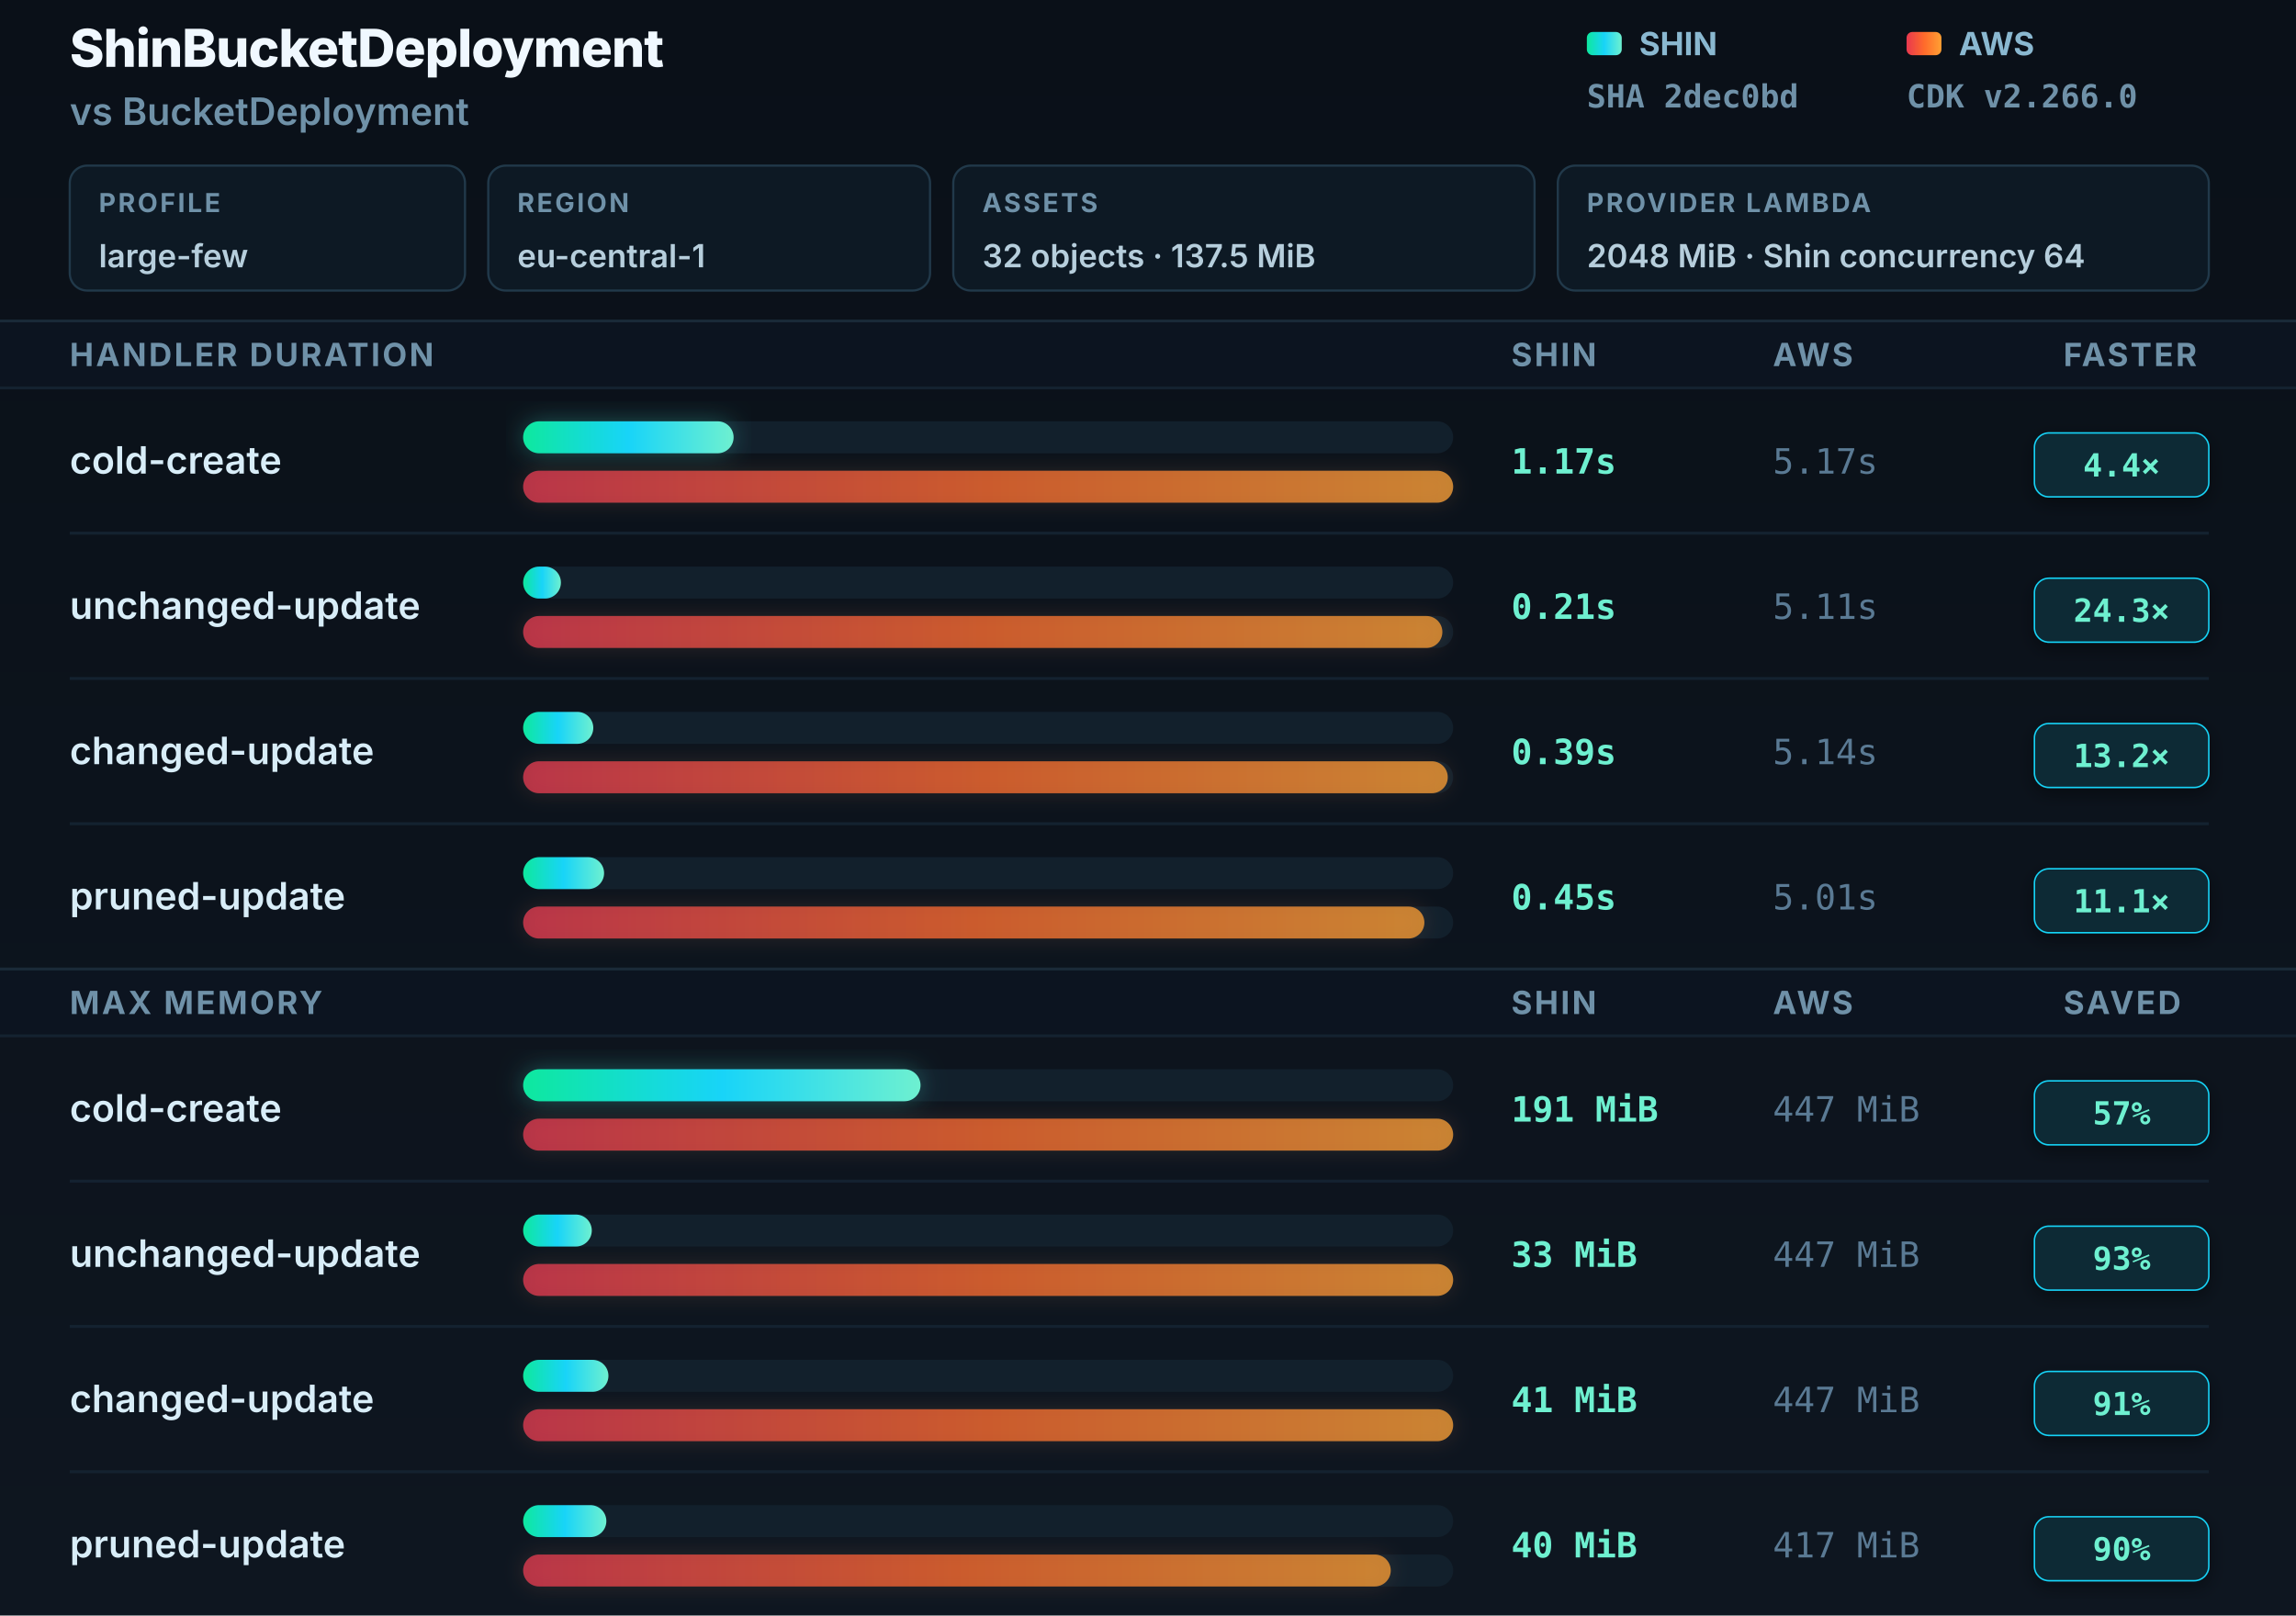
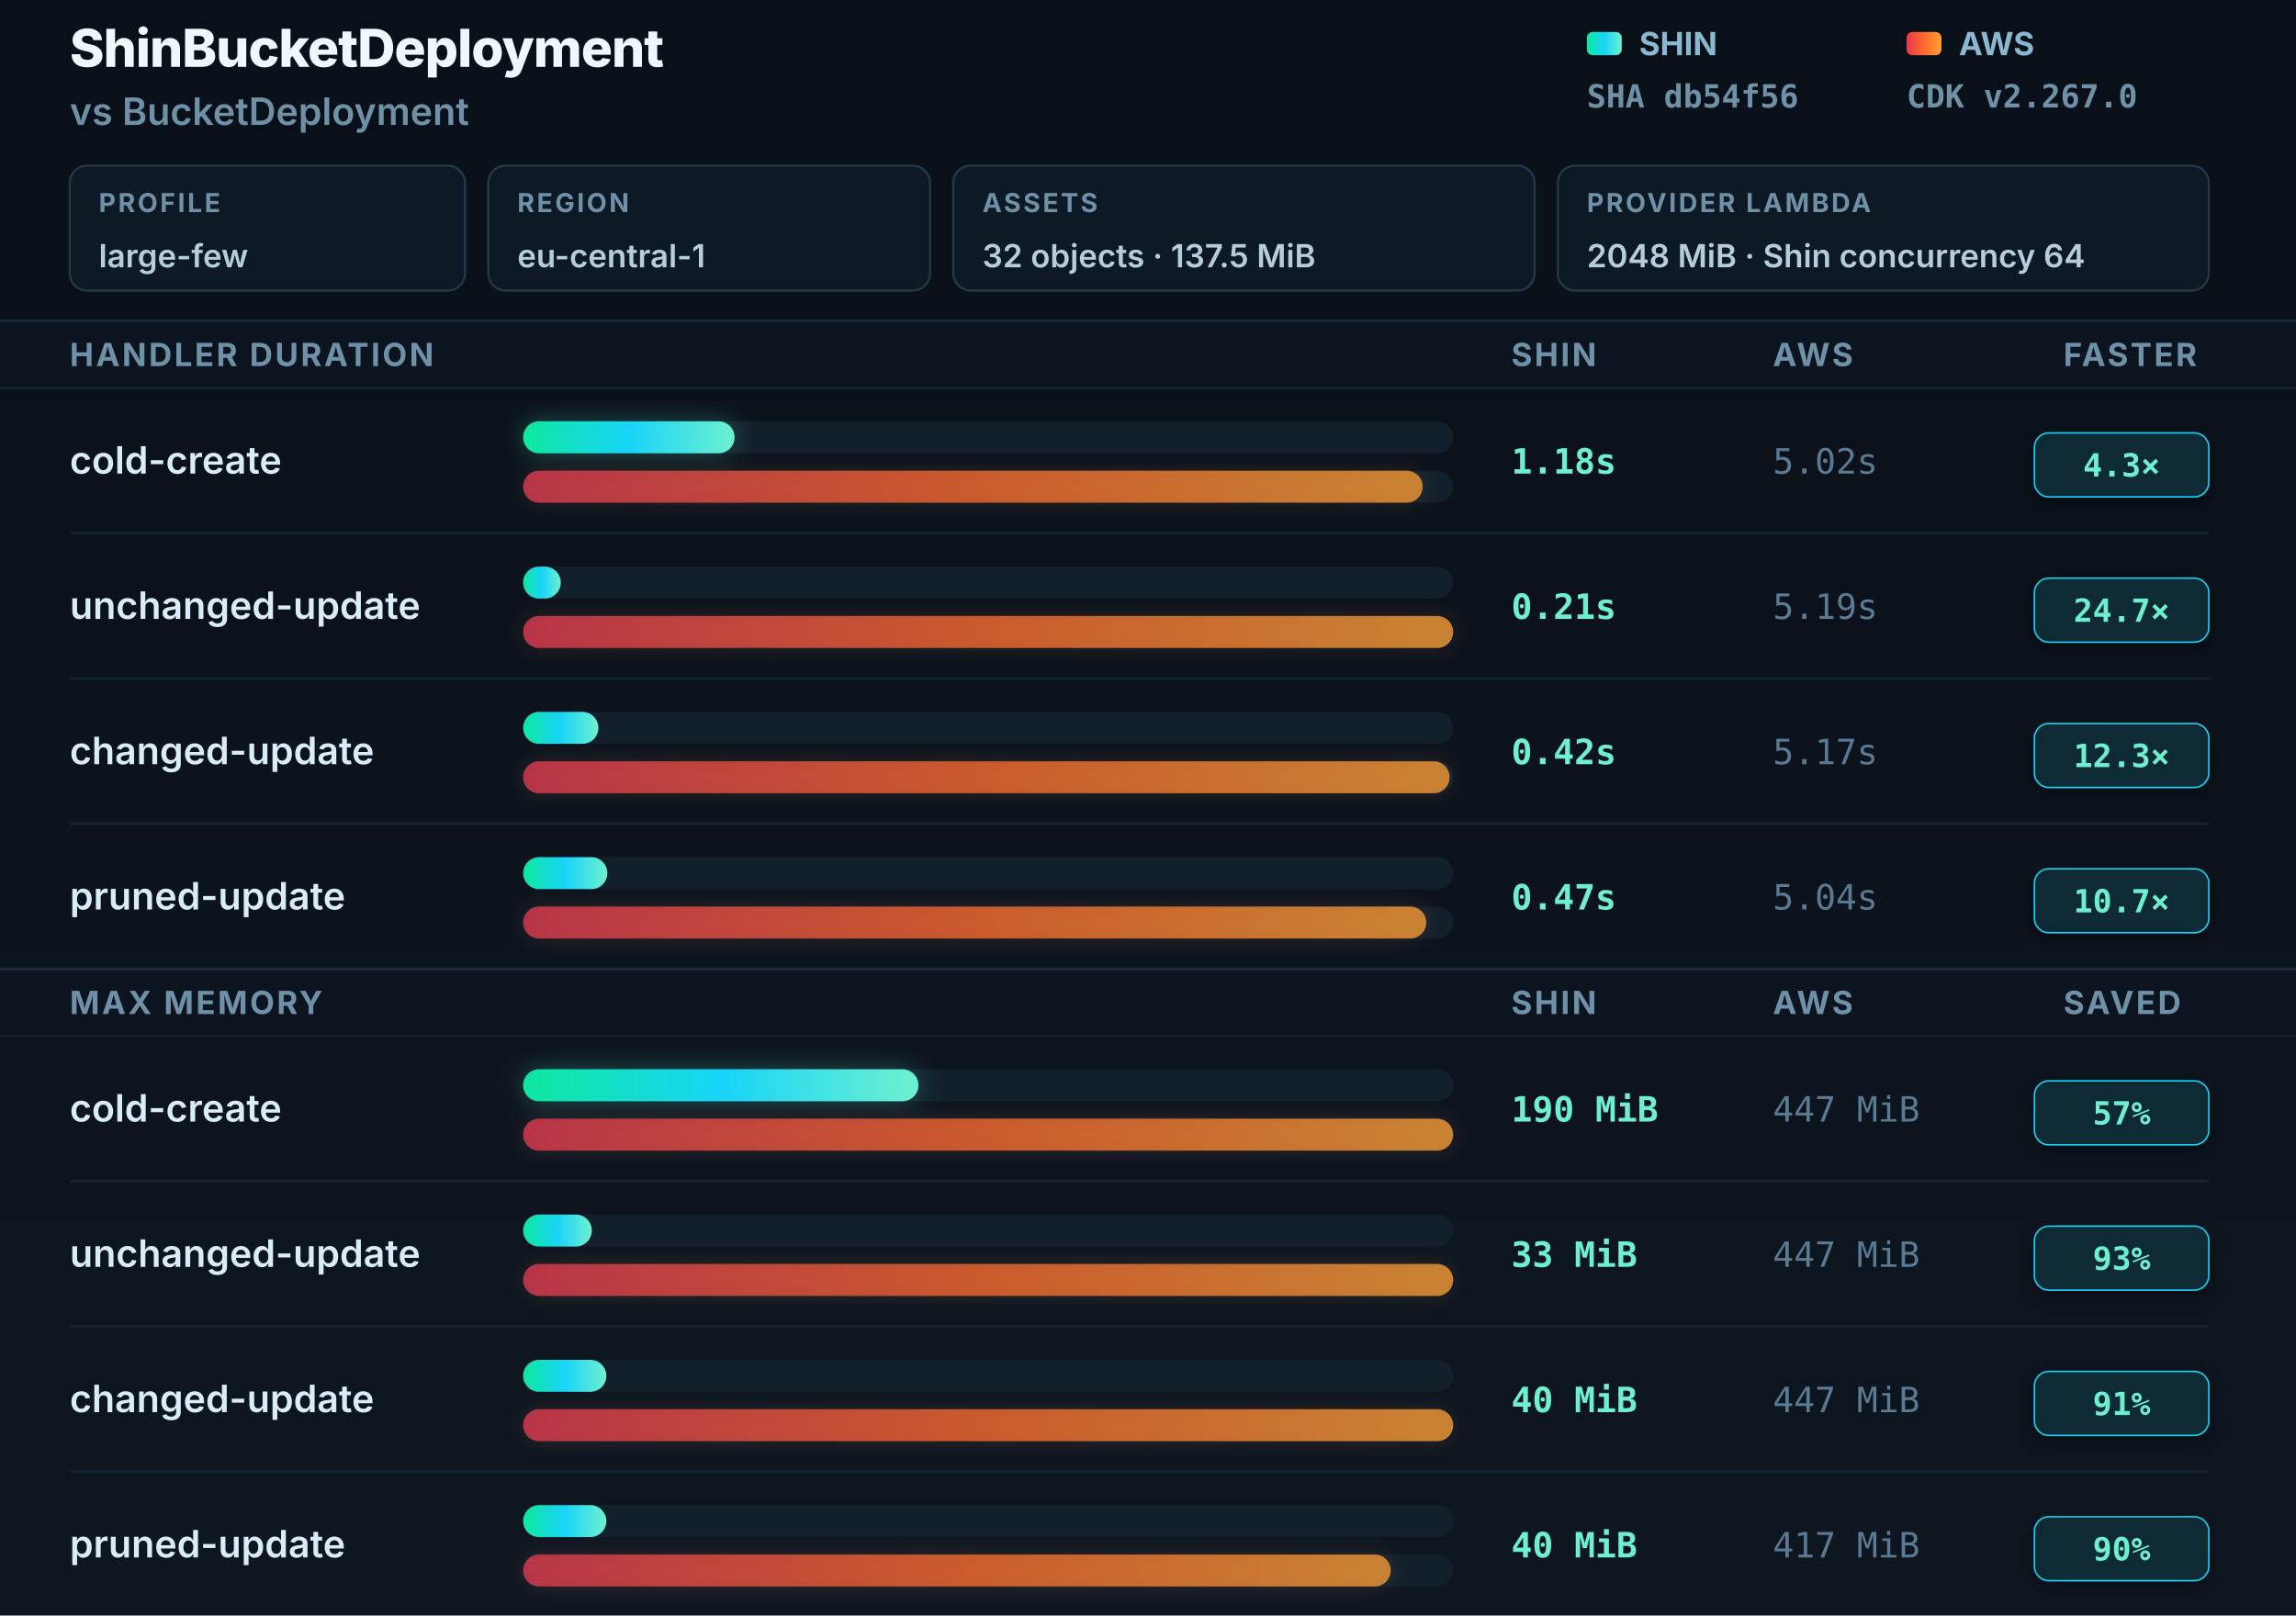
<svg xmlns="http://www.w3.org/2000/svg" width="790" height="556" viewBox="0 0 790 556" role="img" aria-labelledby="title desc">
  <defs>
    <linearGradient id="shin" x1="0" y1="0" x2="1" y2="0">
      <stop offset="0" stop-color="#0ee89e" />
      <stop offset="0.5" stop-color="#18d4f8" />
      <stop offset="1" stop-color="#6ef0d0" />
    </linearGradient>
    <linearGradient id="aws" x1="0" y1="0" x2="1" y2="0">
      <stop offset="0" stop-color="#e8384f" />
      <stop offset="0.5" stop-color="#ff6a2b" />
      <stop offset="1" stop-color="#ffa033" />
    </linearGradient>
    <linearGradient id="bgGrad" x1="0" y1="0" x2="0" y2="1">
      <stop offset="0" stop-color="#0a1018" />
      <stop offset="1" stop-color="#0e1620" />
    </linearGradient>
    <filter id="gS" x="-8%" y="-60%" width="116%" height="220%">
      <feGaussianBlur in="SourceGraphic" stdDeviation="4" />
      <feColorMatrix type="matrix" values="0 0 0 0 0.06 0 0 0 0 0.85 0 0 0 0 0.7 0 0 0 0.6 0" />
    </filter>
    <filter id="gA" x="-8%" y="-60%" width="116%" height="220%">
      <feGaussianBlur in="SourceGraphic" stdDeviation="3.5" />
      <feColorMatrix type="matrix" values="0 0 0 0 0.95 0 0 0 0 0.35 0 0 0 0 0.15 0 0 0 0.4 0" />
    </filter>
    <filter id="badgeShadow" x="-20%" y="-30%" width="140%" height="160%">
      <feDropShadow dx="0" dy="2" stdDeviation="3" flood-color="#000" flood-opacity="0.4" />
    </filter>
  </defs>
  <rect width="790" height="556" fill="url(#bgGrad)" />
  <text x="24" y="23" font-family="Inter, -apple-system, sans-serif" font-size="18" font-weight="800" fill="#f0f8ff" letter-spacing="-0.3">ShinBucketDeployment</text>
  <text x="24" y="43" font-family="Inter, -apple-system, sans-serif" font-size="13" font-weight="600" fill="#6f91a8">vs BucketDeployment</text>
  <rect x="24" y="57" width="136" height="43" rx="6" fill="#0d1924" stroke="#21394a" stroke-width="0.75" />
  <text x="34" y="73" font-family="Inter, -apple-system, sans-serif" font-size="9" font-weight="700" fill="#6f91a8" letter-spacing="0.8">PROFILE</text>
  <text x="34" y="92" font-family="Inter, -apple-system, sans-serif" font-size="11" font-weight="600" fill="#b6cedc">large-few</text>
  <rect x="168" y="57" width="152" height="43" rx="6" fill="#0d1924" stroke="#21394a" stroke-width="0.75" />
  <text x="178" y="73" font-family="Inter, -apple-system, sans-serif" font-size="9" font-weight="700" fill="#6f91a8" letter-spacing="0.8">REGION</text>
  <text x="178" y="92" font-family="Inter, -apple-system, sans-serif" font-size="11" font-weight="600" fill="#b6cedc">eu-central-1</text>
  <rect x="328" y="57" width="200" height="43" rx="6" fill="#0d1924" stroke="#21394a" stroke-width="0.75" />
  <text x="338" y="73" font-family="Inter, -apple-system, sans-serif" font-size="9" font-weight="700" fill="#6f91a8" letter-spacing="0.8">ASSETS</text>
  <text x="338" y="92" font-family="Inter, -apple-system, sans-serif" font-size="11" font-weight="600" fill="#b6cedc">32 objects · 137.5 MiB</text>
  <rect x="536" y="57" width="224" height="43" rx="6" fill="#0d1924" stroke="#21394a" stroke-width="0.75" />
  <text x="546" y="73" font-family="Inter, -apple-system, sans-serif" font-size="9" font-weight="700" fill="#6f91a8" letter-spacing="0.8">PROVIDER LAMBDA</text>
  <text x="546" y="92" font-family="Inter, -apple-system, sans-serif" font-size="11" font-weight="600" fill="#b6cedc">2048 MiB · Shin concurrency 64</text>
  <rect x="546" y="11" width="12" height="8" rx="2" fill="url(#shin)" />
  <text x="564" y="19" font-family="Inter, -apple-system, sans-serif" font-size="11" font-weight="700" fill="#8ab8d0">SHIN</text>
-   <text x="546" y="37" font-family="JetBrains Mono, monospace" font-size="11" font-weight="600" fill="#6f91a8">SHA 2dec0bd</text>
+   <text x="546" y="37" font-family="JetBrains Mono, monospace" font-size="11" font-weight="600" fill="#6f91a8">SHA db54f56</text>
  <rect x="656" y="11" width="12" height="8" rx="2" fill="url(#aws)" />
  <text x="674" y="19" font-family="Inter, -apple-system, sans-serif" font-size="11" font-weight="700" fill="#8ab8d0">AWS</text>
-   <text x="656" y="37" font-family="JetBrains Mono, monospace" font-size="11" font-weight="600" fill="#6f91a8">CDK v2.266.0</text>
+   <text x="656" y="37" font-family="JetBrains Mono, monospace" font-size="11" font-weight="600" fill="#6f91a8">CDK v2.267.0</text>
  <rect x="0" y="110" width="790" height="1" fill="#1a2a38" />
  <rect y="111" width="790" height="22" fill="#0c1420" />
  <text x="24" y="126" font-family="Inter, -apple-system, sans-serif" font-size="11" font-weight="700" fill="#6f91a8" letter-spacing="0.8">HANDLER DURATION</text>
  <text x="520" y="126" font-family="Inter, -apple-system, sans-serif" font-size="11" font-weight="700" fill="#6f91a8" letter-spacing="0.8">SHIN</text>
  <text x="610" y="126" font-family="Inter, -apple-system, sans-serif" font-size="11" font-weight="700" fill="#6f91a8" letter-spacing="0.8">AWS</text>
  <text x="710" y="126" font-family="Inter, -apple-system, sans-serif" font-size="11" font-weight="700" fill="#6f91a8" letter-spacing="0.8">FASTER</text>
  <rect x="0" y="133" width="790" height="1" fill="#142230" />
  <text x="24" y="163" font-family="Inter, -apple-system, sans-serif" font-size="13" font-weight="600" fill="#d8edf8">cold-create</text>
  <rect x="180" y="145" width="320" height="11" rx="5.5" fill="#12202c" />
-   <rect x="180" y="145" width="72.418" height="11" rx="5.5" fill="url(#shin)" filter="url(#gS)" opacity="0.5" />
-   <rect x="180" y="145" width="72.418" height="11" rx="5.5" fill="url(#shin)" />
+   <rect x="180" y="145" width="72.755" height="11" rx="5.5" fill="url(#shin)" filter="url(#gS)" opacity="0.5" />
+   <rect x="180" y="145" width="72.755" height="11" rx="5.5" fill="url(#shin)" />
  <rect x="180" y="162" width="320" height="11" rx="5.5" fill="#12202c" />
-   <rect x="180" y="162" width="320" height="11" rx="5.5" fill="url(#aws)" filter="url(#gA)" opacity="0.35" />
-   <rect x="180" y="162" width="320" height="11" rx="5.5" fill="url(#aws)" opacity="0.75" />
-   <text x="520" y="163" font-family="JetBrains Mono, monospace" font-size="12" font-weight="700" fill="#6ef0d0">1.17s</text>
-   <text x="610" y="163" font-family="JetBrains Mono, monospace" font-size="12" font-weight="400" fill="#5a7a94">5.17s</text>
+   <rect x="180" y="162" width="309.518" height="11" rx="5.5" fill="url(#aws)" filter="url(#gA)" opacity="0.35" />
+   <rect x="180" y="162" width="309.518" height="11" rx="5.5" fill="url(#aws)" opacity="0.75" />
+   <text x="520" y="163" font-family="JetBrains Mono, monospace" font-size="12" font-weight="700" fill="#6ef0d0">1.18s</text>
+   <text x="610" y="163" font-family="JetBrains Mono, monospace" font-size="12" font-weight="400" fill="#5a7a94">5.02s</text>
  <rect x="700" y="149" width="60" height="22" rx="5" fill="#082b35" stroke="#18d4f8" stroke-width="0.5" filter="url(#badgeShadow)" />
-   <text x="730" y="164" text-anchor="middle" font-family="JetBrains Mono, monospace" font-size="11" font-weight="800" fill="#6ef0d0">4.4×</text>
+   <text x="730" y="164" text-anchor="middle" font-family="JetBrains Mono, monospace" font-size="11" font-weight="800" fill="#6ef0d0">4.3×</text>
  <rect x="24" y="183" width="736" height="1" fill="#142230" />
  <text x="24" y="213" font-family="Inter, -apple-system, sans-serif" font-size="13" font-weight="600" fill="#d8edf8">unchanged-update</text>
  <rect x="180" y="195" width="320" height="11" rx="5.5" fill="#12202c" />
-   <rect x="180" y="195" width="12.998" height="11" rx="5.5" fill="url(#shin)" />
+   <rect x="180" y="195" width="12.948" height="11" rx="5.5" fill="url(#shin)" />
  <rect x="180" y="212" width="320" height="11" rx="5.5" fill="#12202c" />
-   <rect x="180" y="212" width="316.286" height="11" rx="5.5" fill="url(#aws)" filter="url(#gA)" opacity="0.35" />
-   <rect x="180" y="212" width="316.286" height="11" rx="5.5" fill="url(#aws)" opacity="0.75" />
+   <rect x="180" y="212" width="320" height="11" rx="5.5" fill="url(#aws)" filter="url(#gA)" opacity="0.35" />
+   <rect x="180" y="212" width="320" height="11" rx="5.5" fill="url(#aws)" opacity="0.75" />
  <text x="520" y="213" font-family="JetBrains Mono, monospace" font-size="12" font-weight="700" fill="#6ef0d0">0.21s</text>
-   <text x="610" y="213" font-family="JetBrains Mono, monospace" font-size="12" font-weight="400" fill="#5a7a94">5.11s</text>
+   <text x="610" y="213" font-family="JetBrains Mono, monospace" font-size="12" font-weight="400" fill="#5a7a94">5.19s</text>
  <rect x="700" y="199" width="60" height="22" rx="5" fill="#082b35" stroke="#18d4f8" stroke-width="0.5" filter="url(#badgeShadow)" />
-   <text x="730" y="214" text-anchor="middle" font-family="JetBrains Mono, monospace" font-size="11" font-weight="800" fill="#6ef0d0">24.3×</text>
+   <text x="730" y="214" text-anchor="middle" font-family="JetBrains Mono, monospace" font-size="11" font-weight="800" fill="#6ef0d0">24.7×</text>
  <rect x="24" y="233" width="736" height="1" fill="#142230" />
  <text x="24" y="263" font-family="Inter, -apple-system, sans-serif" font-size="13" font-weight="600" fill="#d8edf8">changed-update</text>
  <rect x="180" y="245" width="320" height="11" rx="5.5" fill="#12202c" />
-   <rect x="180" y="245" width="24.139" height="11" rx="5.5" fill="url(#shin)" />
+   <rect x="180" y="245" width="25.896" height="11" rx="5.5" fill="url(#shin)" />
  <rect x="180" y="262" width="320" height="11" rx="5.5" fill="#12202c" />
-   <rect x="180" y="262" width="318.143" height="11" rx="5.5" fill="url(#aws)" filter="url(#gA)" opacity="0.35" />
-   <rect x="180" y="262" width="318.143" height="11" rx="5.5" fill="url(#aws)" opacity="0.75" />
-   <text x="520" y="263" font-family="JetBrains Mono, monospace" font-size="12" font-weight="700" fill="#6ef0d0">0.39s</text>
-   <text x="610" y="263" font-family="JetBrains Mono, monospace" font-size="12" font-weight="400" fill="#5a7a94">5.14s</text>
+   <rect x="180" y="262" width="318.767" height="11" rx="5.5" fill="url(#aws)" filter="url(#gA)" opacity="0.35" />
+   <rect x="180" y="262" width="318.767" height="11" rx="5.5" fill="url(#aws)" opacity="0.75" />
+   <text x="520" y="263" font-family="JetBrains Mono, monospace" font-size="12" font-weight="700" fill="#6ef0d0">0.42s</text>
+   <text x="610" y="263" font-family="JetBrains Mono, monospace" font-size="12" font-weight="400" fill="#5a7a94">5.17s</text>
  <rect x="700" y="249" width="60" height="22" rx="5" fill="#082b35" stroke="#18d4f8" stroke-width="0.5" filter="url(#badgeShadow)" />
-   <text x="730" y="264" text-anchor="middle" font-family="JetBrains Mono, monospace" font-size="11" font-weight="800" fill="#6ef0d0">13.2×</text>
+   <text x="730" y="264" text-anchor="middle" font-family="JetBrains Mono, monospace" font-size="11" font-weight="800" fill="#6ef0d0">12.3×</text>
  <rect x="24" y="283" width="736" height="1" fill="#142230" />
  <text x="24" y="313" font-family="Inter, -apple-system, sans-serif" font-size="13" font-weight="600" fill="#d8edf8">pruned-update</text>
  <rect x="180" y="295" width="320" height="11" rx="5.5" fill="#12202c" />
-   <rect x="180" y="295" width="27.853" height="11" rx="5.5" fill="url(#shin)" />
+   <rect x="180" y="295" width="28.979" height="11" rx="5.5" fill="url(#shin)" />
  <rect x="180" y="312" width="320" height="11" rx="5.5" fill="#12202c" />
-   <rect x="180" y="312" width="310.097" height="11" rx="5.5" fill="url(#aws)" filter="url(#gA)" opacity="0.35" />
-   <rect x="180" y="312" width="310.097" height="11" rx="5.5" fill="url(#aws)" opacity="0.75" />
-   <text x="520" y="313" font-family="JetBrains Mono, monospace" font-size="12" font-weight="700" fill="#6ef0d0">0.45s</text>
-   <text x="610" y="313" font-family="JetBrains Mono, monospace" font-size="12" font-weight="400" fill="#5a7a94">5.01s</text>
+   <rect x="180" y="312" width="310.751" height="11" rx="5.5" fill="url(#aws)" filter="url(#gA)" opacity="0.35" />
+   <rect x="180" y="312" width="310.751" height="11" rx="5.5" fill="url(#aws)" opacity="0.75" />
+   <text x="520" y="313" font-family="JetBrains Mono, monospace" font-size="12" font-weight="700" fill="#6ef0d0">0.47s</text>
+   <text x="610" y="313" font-family="JetBrains Mono, monospace" font-size="12" font-weight="400" fill="#5a7a94">5.04s</text>
  <rect x="700" y="299" width="60" height="22" rx="5" fill="#082b35" stroke="#18d4f8" stroke-width="0.5" filter="url(#badgeShadow)" />
-   <text x="730" y="314" text-anchor="middle" font-family="JetBrains Mono, monospace" font-size="11" font-weight="800" fill="#6ef0d0">11.1×</text>
+   <text x="730" y="314" text-anchor="middle" font-family="JetBrains Mono, monospace" font-size="11" font-weight="800" fill="#6ef0d0">10.7×</text>
  <rect x="0" y="333" width="790" height="1" fill="#1a2a38" />
  <rect y="334" width="790" height="22" fill="#0c1420" />
  <text x="24" y="349" font-family="Inter, -apple-system, sans-serif" font-size="11" font-weight="700" fill="#6f91a8" letter-spacing="0.8">MAX MEMORY</text>
  <text x="520" y="349" font-family="Inter, -apple-system, sans-serif" font-size="11" font-weight="700" fill="#6f91a8" letter-spacing="0.8">SHIN</text>
  <text x="610" y="349" font-family="Inter, -apple-system, sans-serif" font-size="11" font-weight="700" fill="#6f91a8" letter-spacing="0.8">AWS</text>
  <text x="710" y="349" font-family="Inter, -apple-system, sans-serif" font-size="11" font-weight="700" fill="#6f91a8" letter-spacing="0.8">SAVED</text>
  <rect x="0" y="356" width="790" height="1" fill="#142230" />
  <text x="24" y="386" font-family="Inter, -apple-system, sans-serif" font-size="13" font-weight="600" fill="#d8edf8">cold-create</text>
  <rect x="180" y="368" width="320" height="11" rx="5.5" fill="#12202c" />
-   <rect x="180" y="368" width="136.734" height="11" rx="5.5" fill="url(#shin)" filter="url(#gS)" opacity="0.5" />
-   <rect x="180" y="368" width="136.734" height="11" rx="5.5" fill="url(#shin)" />
+   <rect x="180" y="368" width="136.018" height="11" rx="5.5" fill="url(#shin)" filter="url(#gS)" opacity="0.5" />
+   <rect x="180" y="368" width="136.018" height="11" rx="5.5" fill="url(#shin)" />
  <rect x="180" y="385" width="320" height="11" rx="5.5" fill="#12202c" />
  <rect x="180" y="385" width="320" height="11" rx="5.5" fill="url(#aws)" filter="url(#gA)" opacity="0.35" />
  <rect x="180" y="385" width="320" height="11" rx="5.5" fill="url(#aws)" opacity="0.75" />
-   <text x="520" y="386" font-family="JetBrains Mono, monospace" font-size="12" font-weight="700" fill="#6ef0d0">191 MiB</text>
+   <text x="520" y="386" font-family="JetBrains Mono, monospace" font-size="12" font-weight="700" fill="#6ef0d0">190 MiB</text>
  <text x="610" y="386" font-family="JetBrains Mono, monospace" font-size="12" font-weight="400" fill="#5a7a94">447 MiB</text>
  <rect x="700" y="372" width="60" height="22" rx="5" fill="#082b35" stroke="#18d4f8" stroke-width="0.5" filter="url(#badgeShadow)" />
  <text x="730" y="387" text-anchor="middle" font-family="JetBrains Mono, monospace" font-size="11" font-weight="800" fill="#6ef0d0">57%</text>
  <rect x="24" y="406" width="736" height="1" fill="#142230" />
  <text x="24" y="436" font-family="Inter, -apple-system, sans-serif" font-size="13" font-weight="600" fill="#d8edf8">unchanged-update</text>
  <rect x="180" y="418" width="320" height="11" rx="5.5" fill="#12202c" />
  <rect x="180" y="418" width="23.624" height="11" rx="5.5" fill="url(#shin)" />
  <rect x="180" y="435" width="320" height="11" rx="5.5" fill="#12202c" />
  <rect x="180" y="435" width="320" height="11" rx="5.5" fill="url(#aws)" filter="url(#gA)" opacity="0.35" />
  <rect x="180" y="435" width="320" height="11" rx="5.5" fill="url(#aws)" opacity="0.75" />
  <text x="520" y="436" font-family="JetBrains Mono, monospace" font-size="12" font-weight="700" fill="#6ef0d0">33 MiB</text>
  <text x="610" y="436" font-family="JetBrains Mono, monospace" font-size="12" font-weight="400" fill="#5a7a94">447 MiB</text>
  <rect x="700" y="422" width="60" height="22" rx="5" fill="#082b35" stroke="#18d4f8" stroke-width="0.5" filter="url(#badgeShadow)" />
  <text x="730" y="437" text-anchor="middle" font-family="JetBrains Mono, monospace" font-size="11" font-weight="800" fill="#6ef0d0">93%</text>
  <rect x="24" y="456" width="736" height="1" fill="#142230" />
  <text x="24" y="486" font-family="Inter, -apple-system, sans-serif" font-size="13" font-weight="600" fill="#d8edf8">changed-update</text>
  <rect x="180" y="468" width="320" height="11" rx="5.5" fill="#12202c" />
-   <rect x="180" y="468" width="29.351" height="11" rx="5.5" fill="url(#shin)" />
+   <rect x="180" y="468" width="28.635" height="11" rx="5.5" fill="url(#shin)" />
  <rect x="180" y="485" width="320" height="11" rx="5.5" fill="#12202c" />
  <rect x="180" y="485" width="320" height="11" rx="5.5" fill="url(#aws)" filter="url(#gA)" opacity="0.35" />
  <rect x="180" y="485" width="320" height="11" rx="5.5" fill="url(#aws)" opacity="0.75" />
-   <text x="520" y="486" font-family="JetBrains Mono, monospace" font-size="12" font-weight="700" fill="#6ef0d0">41 MiB</text>
+   <text x="520" y="486" font-family="JetBrains Mono, monospace" font-size="12" font-weight="700" fill="#6ef0d0">40 MiB</text>
  <text x="610" y="486" font-family="JetBrains Mono, monospace" font-size="12" font-weight="400" fill="#5a7a94">447 MiB</text>
  <rect x="700" y="472" width="60" height="22" rx="5" fill="#082b35" stroke="#18d4f8" stroke-width="0.5" filter="url(#badgeShadow)" />
  <text x="730" y="487" text-anchor="middle" font-family="JetBrains Mono, monospace" font-size="11" font-weight="800" fill="#6ef0d0">91%</text>
  <rect x="24" y="506" width="736" height="1" fill="#142230" />
  <text x="24" y="536" font-family="Inter, -apple-system, sans-serif" font-size="13" font-weight="600" fill="#d8edf8">pruned-update</text>
  <rect x="180" y="518" width="320" height="11" rx="5.5" fill="#12202c" />
  <rect x="180" y="518" width="28.635" height="11" rx="5.5" fill="url(#shin)" />
  <rect x="180" y="535" width="320" height="11" rx="5.5" fill="#12202c" />
  <rect x="180" y="535" width="298.523" height="11" rx="5.5" fill="url(#aws)" filter="url(#gA)" opacity="0.35" />
  <rect x="180" y="535" width="298.523" height="11" rx="5.5" fill="url(#aws)" opacity="0.75" />
  <text x="520" y="536" font-family="JetBrains Mono, monospace" font-size="12" font-weight="700" fill="#6ef0d0">40 MiB</text>
  <text x="610" y="536" font-family="JetBrains Mono, monospace" font-size="12" font-weight="400" fill="#5a7a94">417 MiB</text>
  <rect x="700" y="522" width="60" height="22" rx="5" fill="#082b35" stroke="#18d4f8" stroke-width="0.5" filter="url(#badgeShadow)" />
  <text x="730" y="537" text-anchor="middle" font-family="JetBrains Mono, monospace" font-size="11" font-weight="800" fill="#6ef0d0">90%</text>
</svg>
